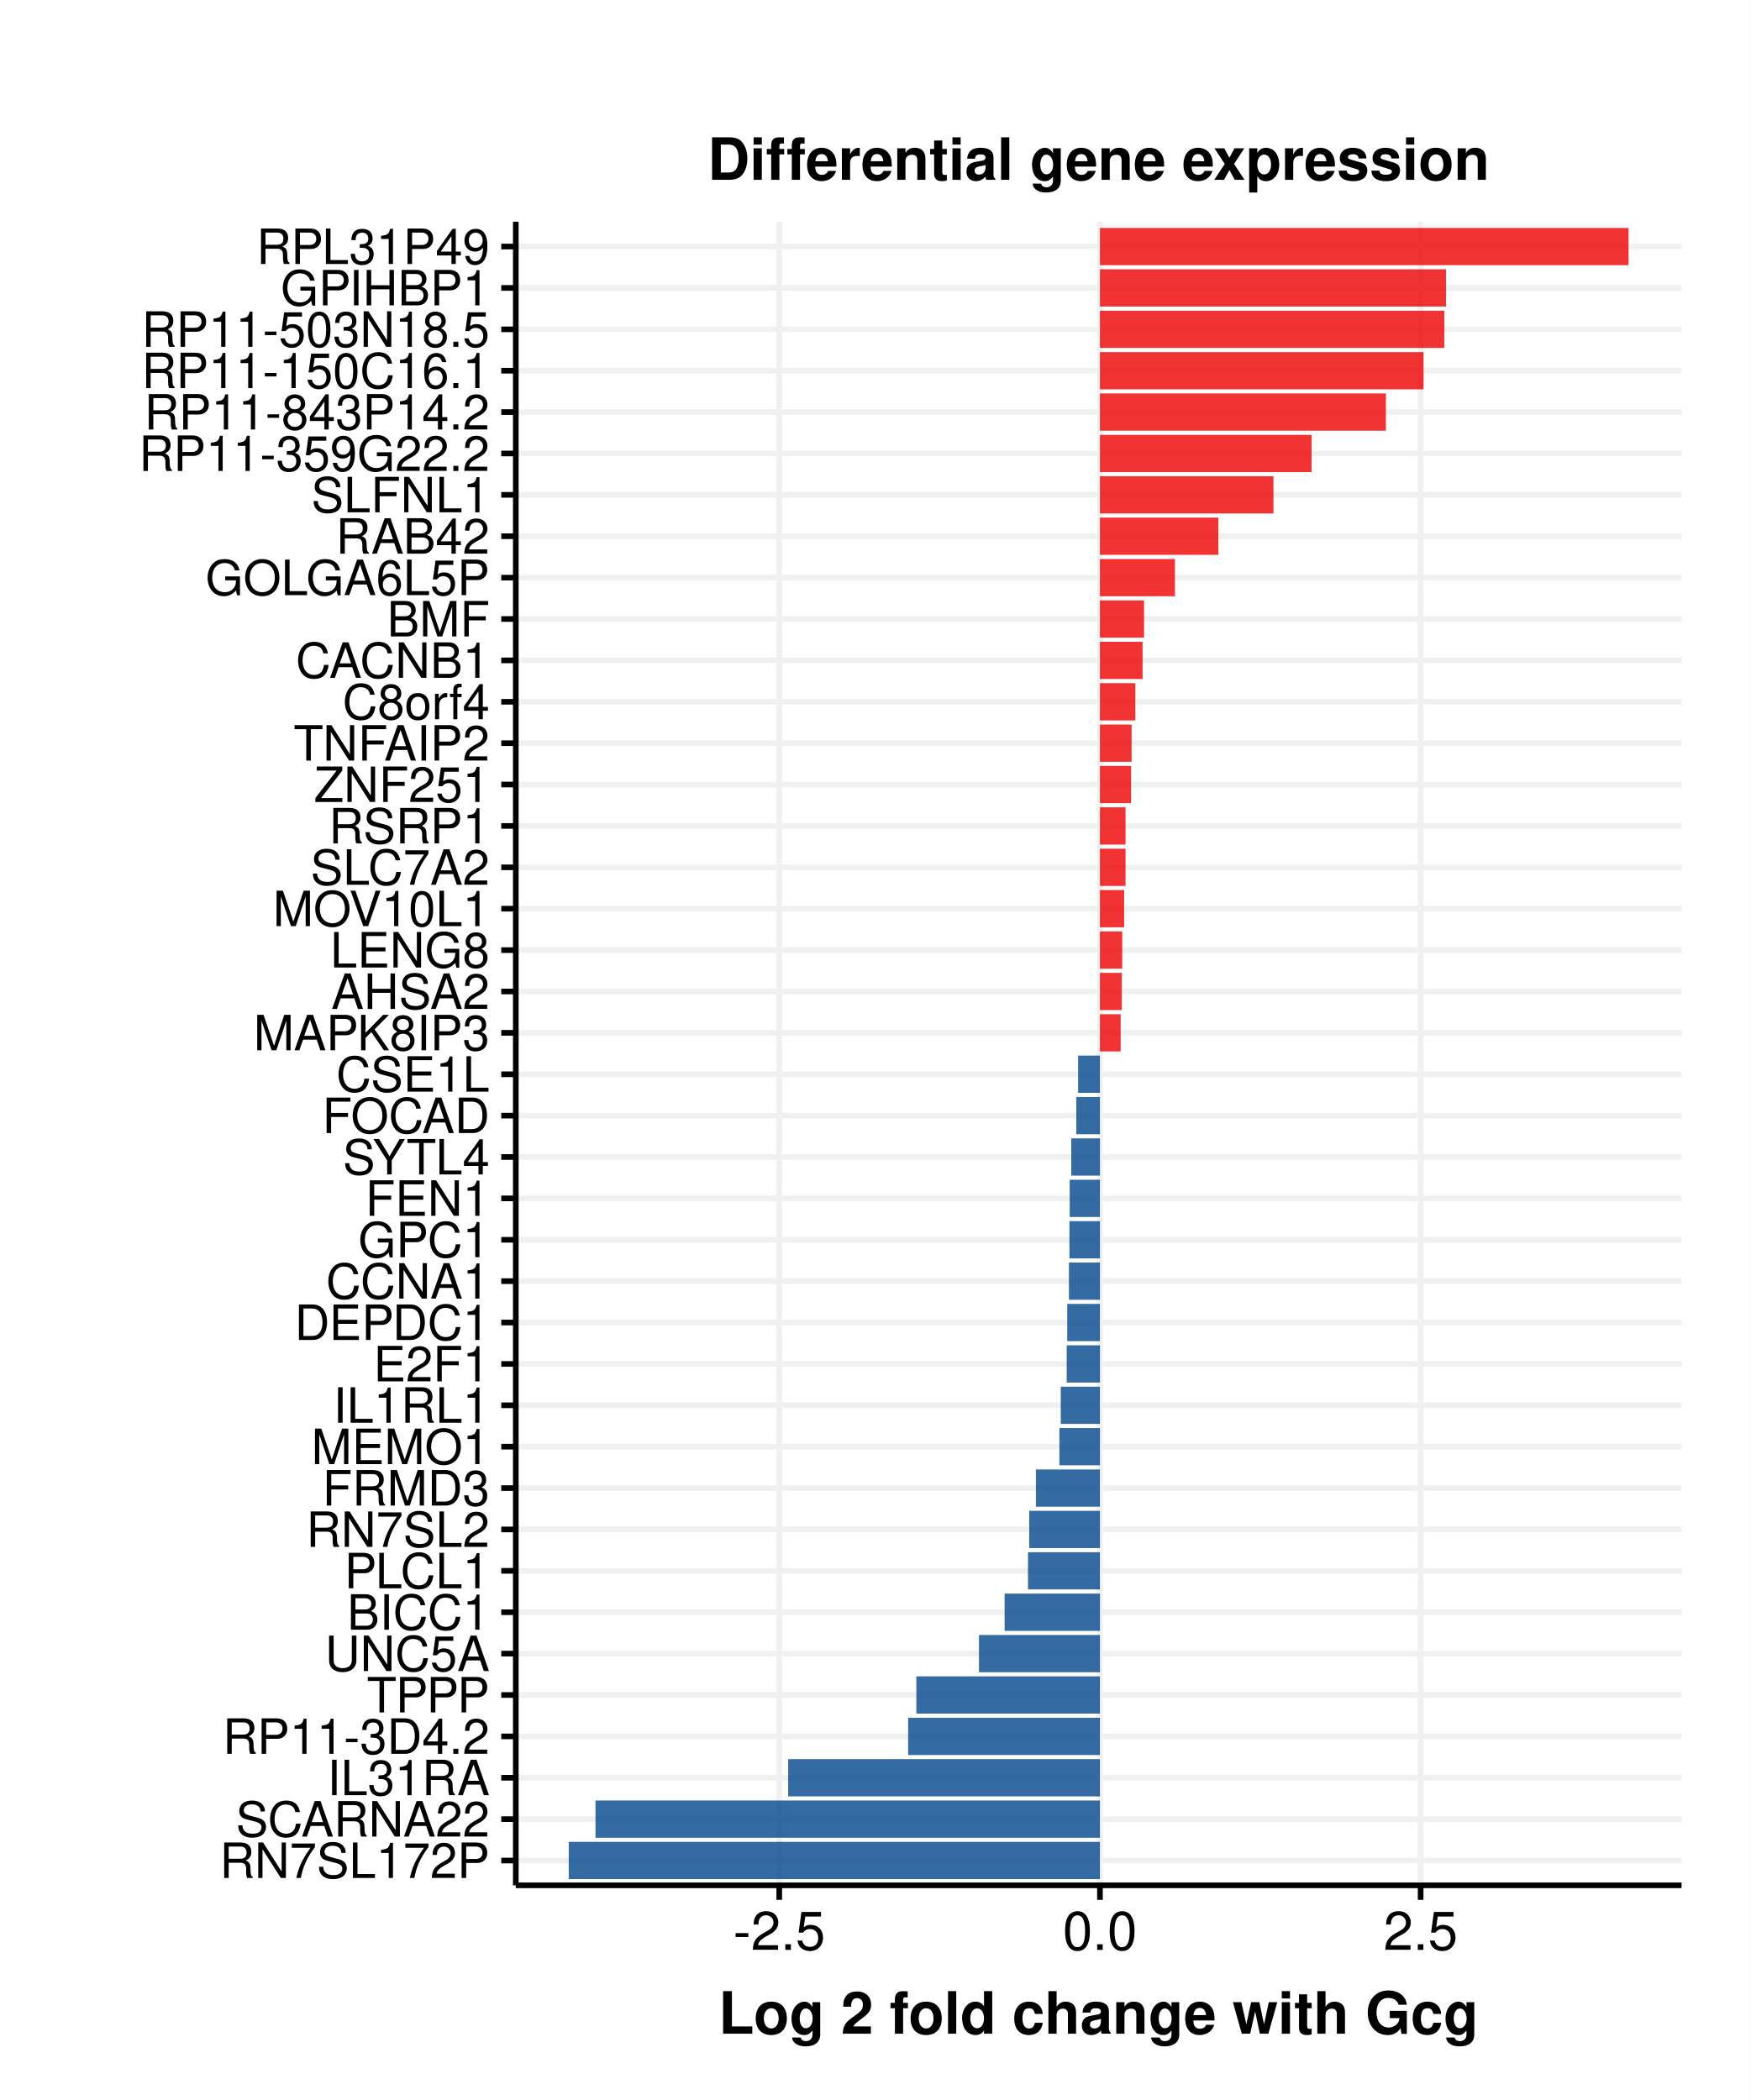
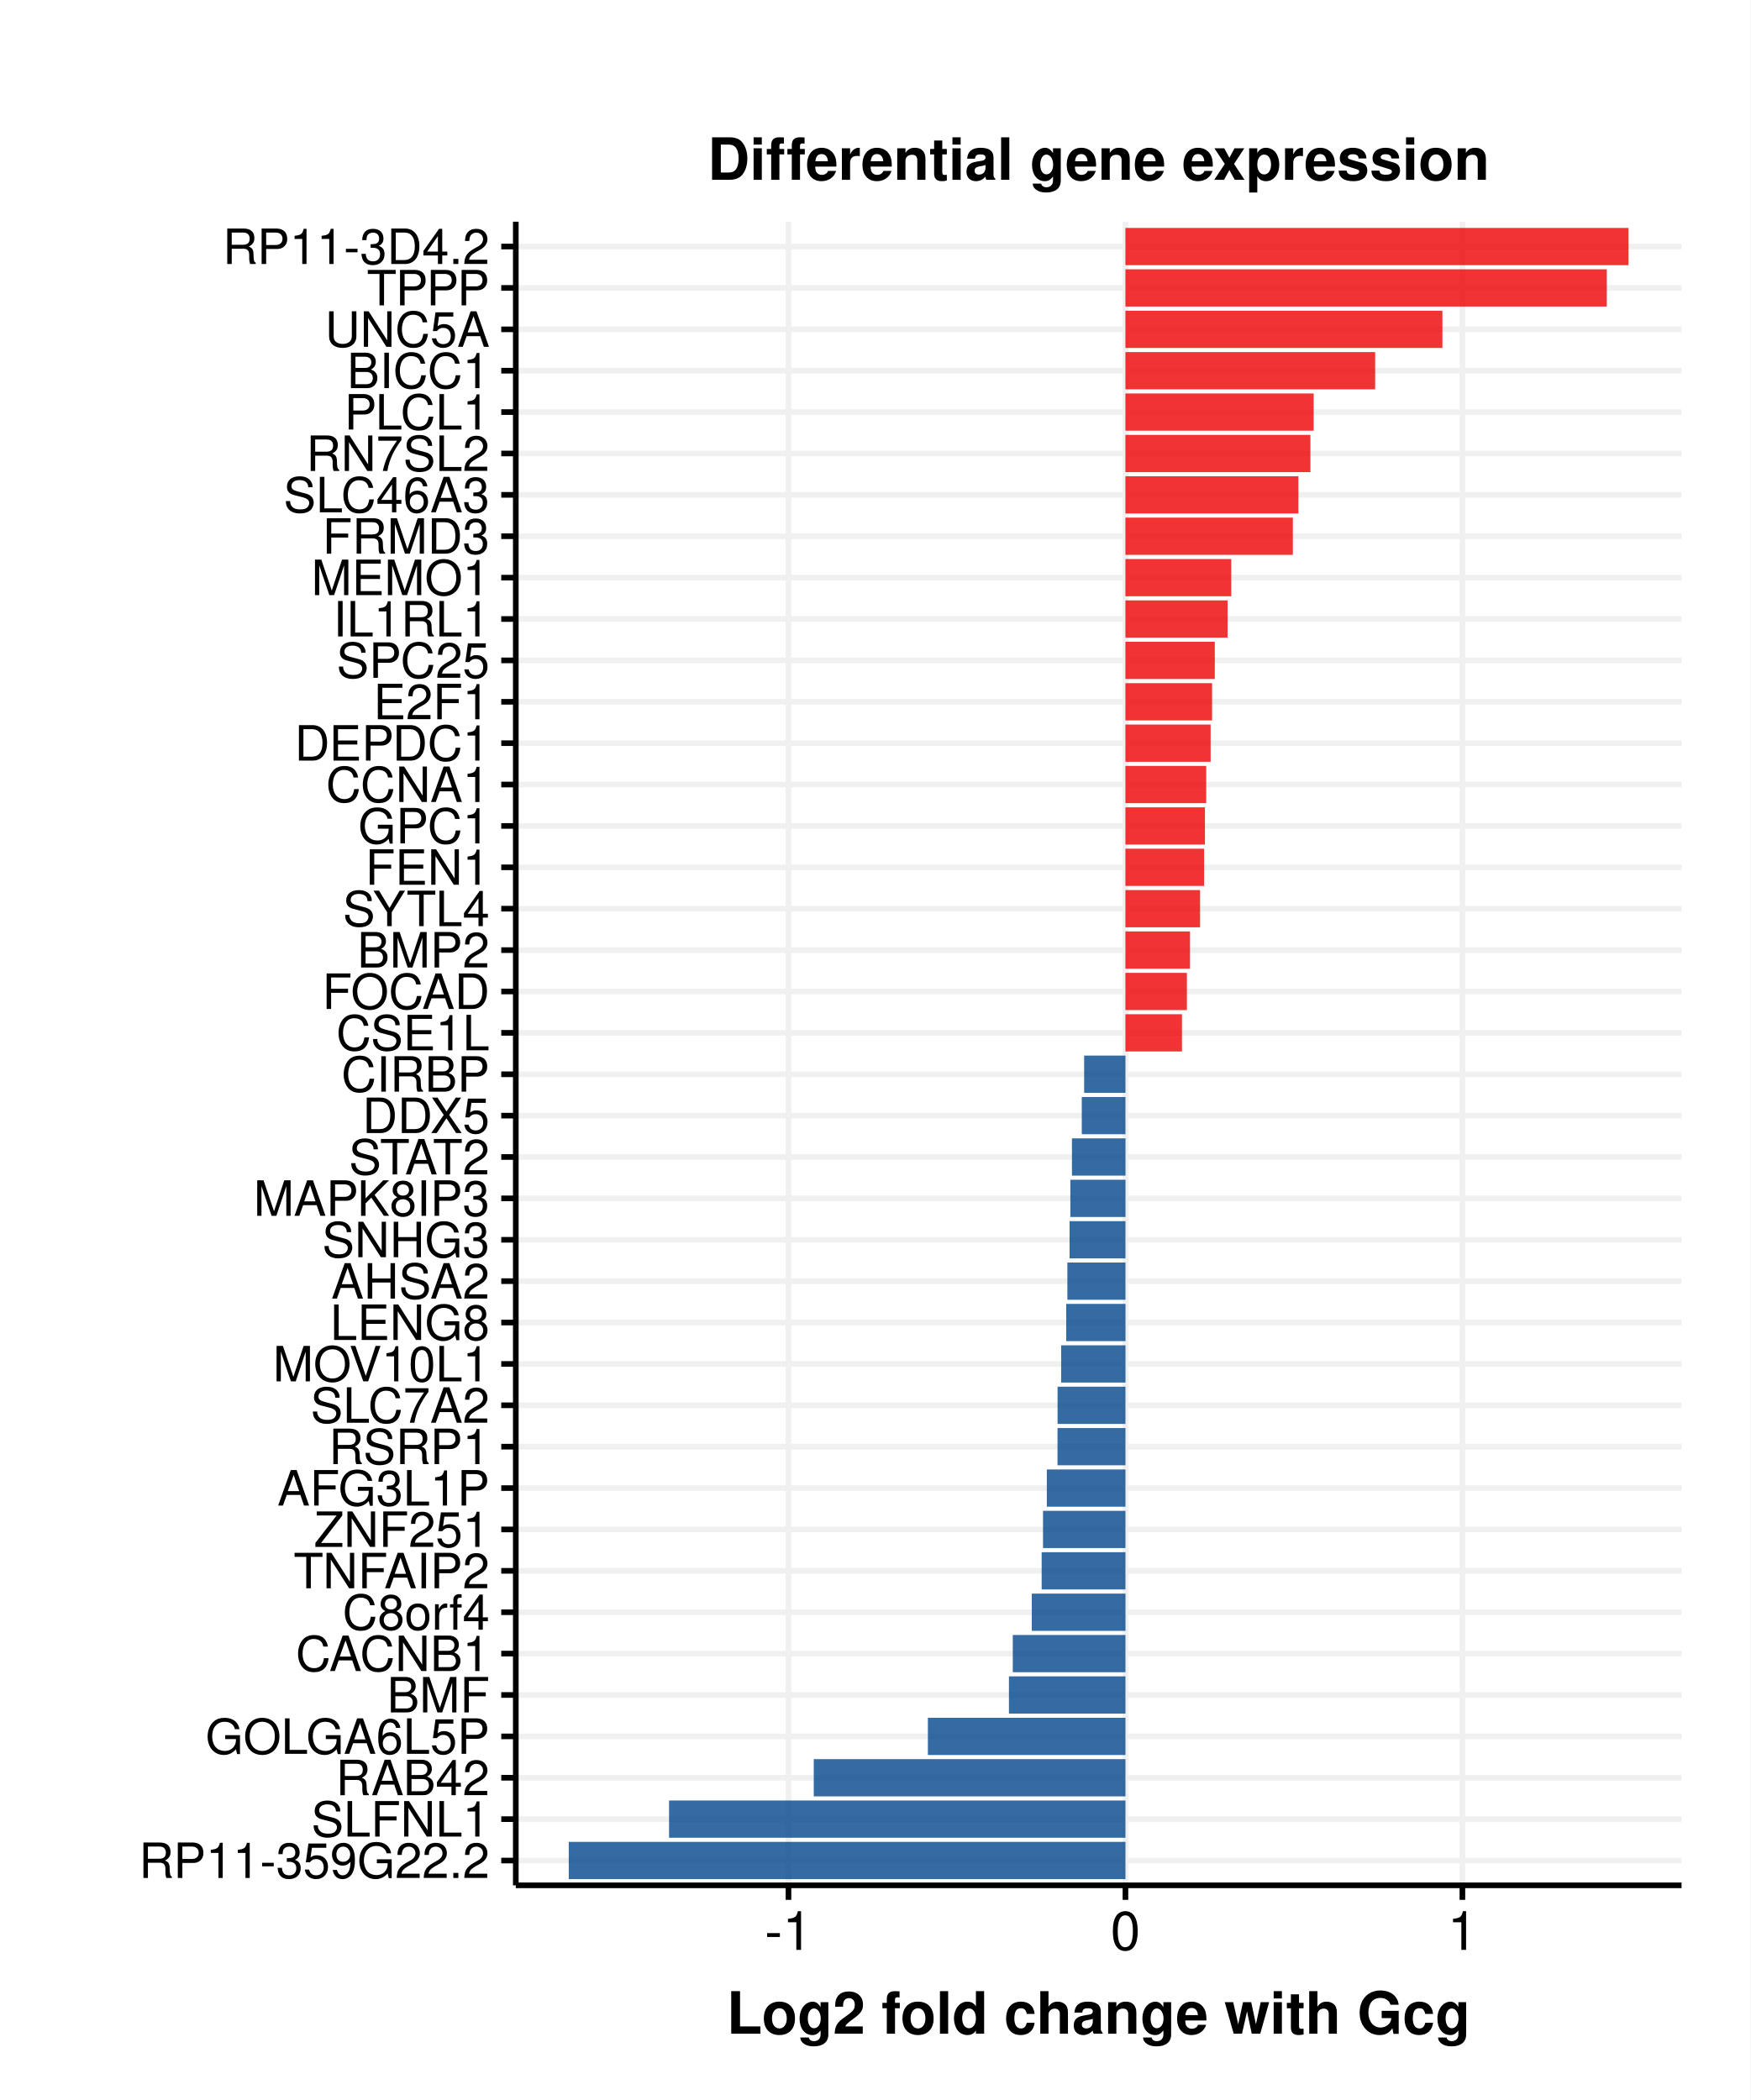
<svg xmlns="http://www.w3.org/2000/svg" class="svglite" width="360.00pt" height="432.00pt" viewBox="0 0 360.00 432.00">
  <defs>
    <style type="text/css">
    .svglite line, .svglite polyline, .svglite polygon, .svglite path, .svglite rect, .svglite circle {
      fill: none;
      stroke: #000000;
      stroke-linecap: round;
      stroke-linejoin: round;
      stroke-miterlimit: 10.00;
    }
    .svglite text {
      white-space: pre;
    }
  </style>
  </defs>
  <rect width="100%" height="100%" style="stroke: none; fill: #FFFFFF;" />
  <defs>
    <clipPath id="cpMC4wMHwzNjAuMDB8MC4wMHw0MzIuMDA=">
      <rect x="0.00" y="0.00" width="360.00" height="432.00" />
    </clipPath>
  </defs>
  <g clip-path="url(#cpMC4wMHwzNjAuMDB8MC4wMHw0MzIuMDA=)">
    <rect x="0.00" y="0.00" width="360.00" height="432.00" style="stroke-width: 1.16; stroke: none; fill: #FFFFFF;" />
  </g>
  <defs>
    <clipPath id="cpMTA2LjA4fDM0NS44M3w0NS42MXwzODcuODQ=">
      <rect x="106.08" y="45.61" width="239.75" height="342.23" />
    </clipPath>
  </defs>
  <g clip-path="url(#cpMTA2LjA4fDM0NS44M3w0NS42MXwzODcuODQ=)">
    <rect x="106.08" y="45.61" width="239.75" height="342.23" style="stroke-width: 1.16; stroke: none; fill: #FFFFFF;" />
    <polyline points="106.08,382.74 345.83,382.74 " style="stroke-width: 1.16; stroke: #F0F0F0; stroke-linecap: butt;" />
    <polyline points="106.08,374.22 345.83,374.22 " style="stroke-width: 1.16; stroke: #F0F0F0; stroke-linecap: butt;" />
    <polyline points="106.08,365.71 345.83,365.71 " style="stroke-width: 1.16; stroke: #F0F0F0; stroke-linecap: butt;" />
    <polyline points="106.08,357.20 345.83,357.20 " style="stroke-width: 1.16; stroke: #F0F0F0; stroke-linecap: butt;" />
    <polyline points="106.08,348.68 345.83,348.68 " style="stroke-width: 1.16; stroke: #F0F0F0; stroke-linecap: butt;" />
    <polyline points="106.08,340.17 345.83,340.17 " style="stroke-width: 1.16; stroke: #F0F0F0; stroke-linecap: butt;" />
    <polyline points="106.08,331.66 345.83,331.66 " style="stroke-width: 1.16; stroke: #F0F0F0; stroke-linecap: butt;" />
    <polyline points="106.08,323.14 345.83,323.14 " style="stroke-width: 1.16; stroke: #F0F0F0; stroke-linecap: butt;" />
    <polyline points="106.08,314.63 345.83,314.63 " style="stroke-width: 1.16; stroke: #F0F0F0; stroke-linecap: butt;" />
    <polyline points="106.08,306.12 345.83,306.12 " style="stroke-width: 1.16; stroke: #F0F0F0; stroke-linecap: butt;" />
    <polyline points="106.08,297.60 345.83,297.60 " style="stroke-width: 1.16; stroke: #F0F0F0; stroke-linecap: butt;" />
    <polyline points="106.08,289.09 345.83,289.09 " style="stroke-width: 1.16; stroke: #F0F0F0; stroke-linecap: butt;" />
    <polyline points="106.08,280.58 345.83,280.58 " style="stroke-width: 1.16; stroke: #F0F0F0; stroke-linecap: butt;" />
    <polyline points="106.08,272.06 345.83,272.06 " style="stroke-width: 1.16; stroke: #F0F0F0; stroke-linecap: butt;" />
    <polyline points="106.08,263.55 345.83,263.55 " style="stroke-width: 1.16; stroke: #F0F0F0; stroke-linecap: butt;" />
    <polyline points="106.08,255.04 345.83,255.04 " style="stroke-width: 1.16; stroke: #F0F0F0; stroke-linecap: butt;" />
    <polyline points="106.08,246.52 345.83,246.52 " style="stroke-width: 1.16; stroke: #F0F0F0; stroke-linecap: butt;" />
    <polyline points="106.08,238.01 345.83,238.01 " style="stroke-width: 1.16; stroke: #F0F0F0; stroke-linecap: butt;" />
    <polyline points="106.08,229.50 345.83,229.50 " style="stroke-width: 1.16; stroke: #F0F0F0; stroke-linecap: butt;" />
    <polyline points="106.08,220.99 345.83,220.99 " style="stroke-width: 1.16; stroke: #F0F0F0; stroke-linecap: butt;" />
    <polyline points="106.08,212.47 345.83,212.47 " style="stroke-width: 1.16; stroke: #F0F0F0; stroke-linecap: butt;" />
    <polyline points="106.08,203.96 345.83,203.96 " style="stroke-width: 1.16; stroke: #F0F0F0; stroke-linecap: butt;" />
    <polyline points="106.08,195.45 345.83,195.45 " style="stroke-width: 1.16; stroke: #F0F0F0; stroke-linecap: butt;" />
    <polyline points="106.08,186.93 345.83,186.93 " style="stroke-width: 1.16; stroke: #F0F0F0; stroke-linecap: butt;" />
    <polyline points="106.08,178.42 345.83,178.42 " style="stroke-width: 1.16; stroke: #F0F0F0; stroke-linecap: butt;" />
    <polyline points="106.08,169.91 345.83,169.91 " style="stroke-width: 1.16; stroke: #F0F0F0; stroke-linecap: butt;" />
    <polyline points="106.08,161.39 345.83,161.39 " style="stroke-width: 1.16; stroke: #F0F0F0; stroke-linecap: butt;" />
    <polyline points="106.08,152.88 345.83,152.88 " style="stroke-width: 1.16; stroke: #F0F0F0; stroke-linecap: butt;" />
    <polyline points="106.08,144.37 345.83,144.37 " style="stroke-width: 1.16; stroke: #F0F0F0; stroke-linecap: butt;" />
    <polyline points="106.08,135.85 345.83,135.85 " style="stroke-width: 1.16; stroke: #F0F0F0; stroke-linecap: butt;" />
    <polyline points="106.08,127.34 345.83,127.34 " style="stroke-width: 1.16; stroke: #F0F0F0; stroke-linecap: butt;" />
    <polyline points="106.08,118.83 345.83,118.83 " style="stroke-width: 1.16; stroke: #F0F0F0; stroke-linecap: butt;" />
    <polyline points="106.08,110.31 345.83,110.31 " style="stroke-width: 1.16; stroke: #F0F0F0; stroke-linecap: butt;" />
    <polyline points="106.08,101.80 345.83,101.80 " style="stroke-width: 1.16; stroke: #F0F0F0; stroke-linecap: butt;" />
    <polyline points="106.08,93.29 345.83,93.29 " style="stroke-width: 1.16; stroke: #F0F0F0; stroke-linecap: butt;" />
    <polyline points="106.08,84.77 345.83,84.77 " style="stroke-width: 1.16; stroke: #F0F0F0; stroke-linecap: butt;" />
    <polyline points="106.08,76.26 345.83,76.26 " style="stroke-width: 1.16; stroke: #F0F0F0; stroke-linecap: butt;" />
    <polyline points="106.08,67.75 345.83,67.75 " style="stroke-width: 1.16; stroke: #F0F0F0; stroke-linecap: butt;" />
    <polyline points="106.08,59.23 345.83,59.23 " style="stroke-width: 1.16; stroke: #F0F0F0; stroke-linecap: butt;" />
    <polyline points="106.08,50.72 345.83,50.72 " style="stroke-width: 1.16; stroke: #F0F0F0; stroke-linecap: butt;" />
-     <polyline points="160.26,387.84 160.26,45.61 " style="stroke-width: 1.16; stroke: #F0F0F0; stroke-linecap: butt;" />
-     <polyline points="226.22,387.84 226.22,45.61 " style="stroke-width: 1.16; stroke: #F0F0F0; stroke-linecap: butt;" />
-     <polyline points="292.17,387.84 292.17,45.61 " style="stroke-width: 1.16; stroke: #F0F0F0; stroke-linecap: butt;" />
-     <rect x="116.97" y="378.90" width="109.24" height="7.66" style="stroke-width: 1.07; stroke: none; stroke-linecap: butt; stroke-linejoin: miter; fill: #00468B; fill-opacity: 0.80;" />
-     <rect x="122.47" y="370.39" width="103.74" height="7.66" style="stroke-width: 1.07; stroke: none; stroke-linecap: butt; stroke-linejoin: miter; fill: #00468B; fill-opacity: 0.80;" />
-     <rect x="162.10" y="361.88" width="64.11" height="7.66" style="stroke-width: 1.07; stroke: none; stroke-linecap: butt; stroke-linejoin: miter; fill: #00468B; fill-opacity: 0.80;" />
-     <rect x="186.77" y="353.37" width="39.44" height="7.66" style="stroke-width: 1.07; stroke: none; stroke-linecap: butt; stroke-linejoin: miter; fill: #00468B; fill-opacity: 0.80;" />
-     <rect x="188.46" y="344.85" width="37.75" height="7.66" style="stroke-width: 1.07; stroke: none; stroke-linecap: butt; stroke-linejoin: miter; fill: #00468B; fill-opacity: 0.80;" />
-     <rect x="201.34" y="336.34" width="24.88" height="7.66" style="stroke-width: 1.07; stroke: none; stroke-linecap: butt; stroke-linejoin: miter; fill: #00468B; fill-opacity: 0.80;" />
-     <rect x="206.61" y="327.83" width="19.61" height="7.66" style="stroke-width: 1.07; stroke: none; stroke-linecap: butt; stroke-linejoin: miter; fill: #00468B; fill-opacity: 0.80;" />
-     <rect x="211.42" y="319.31" width="14.79" height="7.66" style="stroke-width: 1.07; stroke: none; stroke-linecap: butt; stroke-linejoin: miter; fill: #00468B; fill-opacity: 0.80;" />
-     <rect x="211.68" y="310.80" width="14.54" height="7.66" style="stroke-width: 1.07; stroke: none; stroke-linecap: butt; stroke-linejoin: miter; fill: #00468B; fill-opacity: 0.80;" />
-     <rect x="213.05" y="302.29" width="13.16" height="7.66" style="stroke-width: 1.07; stroke: none; stroke-linecap: butt; stroke-linejoin: miter; fill: #00468B; fill-opacity: 0.80;" />
-     <rect x="217.88" y="293.77" width="8.34" height="7.66" style="stroke-width: 1.07; stroke: none; stroke-linecap: butt; stroke-linejoin: miter; fill: #00468B; fill-opacity: 0.80;" />
-     <rect x="218.16" y="285.26" width="8.05" height="7.66" style="stroke-width: 1.07; stroke: none; stroke-linecap: butt; stroke-linejoin: miter; fill: #00468B; fill-opacity: 0.80;" />
-     <rect x="219.38" y="276.75" width="6.84" height="7.66" style="stroke-width: 1.07; stroke: none; stroke-linecap: butt; stroke-linejoin: miter; fill: #00468B; fill-opacity: 0.80;" />
-     <rect x="219.49" y="268.23" width="6.72" height="7.66" style="stroke-width: 1.07; stroke: none; stroke-linecap: butt; stroke-linejoin: miter; fill: #00468B; fill-opacity: 0.80;" />
-     <rect x="219.84" y="259.72" width="6.38" height="7.66" style="stroke-width: 1.07; stroke: none; stroke-linecap: butt; stroke-linejoin: miter; fill: #00468B; fill-opacity: 0.80;" />
-     <rect x="219.94" y="251.21" width="6.28" height="7.66" style="stroke-width: 1.07; stroke: none; stroke-linecap: butt; stroke-linejoin: miter; fill: #00468B; fill-opacity: 0.80;" />
-     <rect x="220.00" y="242.69" width="6.21" height="7.66" style="stroke-width: 1.07; stroke: none; stroke-linecap: butt; stroke-linejoin: miter; fill: #00468B; fill-opacity: 0.80;" />
-     <rect x="220.32" y="234.18" width="5.90" height="7.66" style="stroke-width: 1.07; stroke: none; stroke-linecap: butt; stroke-linejoin: miter; fill: #00468B; fill-opacity: 0.80;" />
-     <rect x="221.35" y="225.67" width="4.86" height="7.66" style="stroke-width: 1.07; stroke: none; stroke-linecap: butt; stroke-linejoin: miter; fill: #00468B; fill-opacity: 0.80;" />
-     <rect x="221.73" y="217.15" width="4.48" height="7.66" style="stroke-width: 1.07; stroke: none; stroke-linecap: butt; stroke-linejoin: miter; fill: #00468B; fill-opacity: 0.80;" />
-     <rect x="226.22" y="208.64" width="4.26" height="7.66" style="stroke-width: 1.07; stroke: none; stroke-linecap: butt; stroke-linejoin: miter; fill: #ED0000; fill-opacity: 0.80;" />
-     <rect x="226.22" y="200.13" width="4.49" height="7.66" style="stroke-width: 1.07; stroke: none; stroke-linecap: butt; stroke-linejoin: miter; fill: #ED0000; fill-opacity: 0.80;" />
-     <rect x="226.22" y="191.61" width="4.58" height="7.66" style="stroke-width: 1.07; stroke: none; stroke-linecap: butt; stroke-linejoin: miter; fill: #ED0000; fill-opacity: 0.80;" />
-     <rect x="226.22" y="183.10" width="4.98" height="7.66" style="stroke-width: 1.07; stroke: none; stroke-linecap: butt; stroke-linejoin: miter; fill: #ED0000; fill-opacity: 0.80;" />
-     <rect x="226.22" y="174.59" width="5.26" height="7.66" style="stroke-width: 1.07; stroke: none; stroke-linecap: butt; stroke-linejoin: miter; fill: #ED0000; fill-opacity: 0.80;" />
-     <rect x="226.22" y="166.08" width="5.26" height="7.66" style="stroke-width: 1.07; stroke: none; stroke-linecap: butt; stroke-linejoin: miter; fill: #ED0000; fill-opacity: 0.80;" />
-     <rect x="226.22" y="157.56" width="6.40" height="7.66" style="stroke-width: 1.07; stroke: none; stroke-linecap: butt; stroke-linejoin: miter; fill: #ED0000; fill-opacity: 0.80;" />
-     <rect x="226.22" y="149.05" width="6.51" height="7.66" style="stroke-width: 1.07; stroke: none; stroke-linecap: butt; stroke-linejoin: miter; fill: #ED0000; fill-opacity: 0.80;" />
-     <rect x="226.22" y="140.54" width="7.28" height="7.66" style="stroke-width: 1.07; stroke: none; stroke-linecap: butt; stroke-linejoin: miter; fill: #ED0000; fill-opacity: 0.80;" />
-     <rect x="226.22" y="132.02" width="8.77" height="7.66" style="stroke-width: 1.07; stroke: none; stroke-linecap: butt; stroke-linejoin: miter; fill: #ED0000; fill-opacity: 0.80;" />
-     <rect x="226.22" y="123.51" width="9.07" height="7.66" style="stroke-width: 1.07; stroke: none; stroke-linecap: butt; stroke-linejoin: miter; fill: #ED0000; fill-opacity: 0.80;" />
-     <rect x="226.22" y="115.00" width="15.42" height="7.66" style="stroke-width: 1.07; stroke: none; stroke-linecap: butt; stroke-linejoin: miter; fill: #ED0000; fill-opacity: 0.80;" />
-     <rect x="226.22" y="106.48" width="24.35" height="7.66" style="stroke-width: 1.07; stroke: none; stroke-linecap: butt; stroke-linejoin: miter; fill: #ED0000; fill-opacity: 0.80;" />
-     <rect x="226.22" y="97.97" width="35.68" height="7.66" style="stroke-width: 1.07; stroke: none; stroke-linecap: butt; stroke-linejoin: miter; fill: #ED0000; fill-opacity: 0.80;" />
-     <rect x="226.22" y="89.46" width="43.53" height="7.66" style="stroke-width: 1.07; stroke: none; stroke-linecap: butt; stroke-linejoin: miter; fill: #ED0000; fill-opacity: 0.80;" />
-     <rect x="226.22" y="80.94" width="58.81" height="7.66" style="stroke-width: 1.07; stroke: none; stroke-linecap: butt; stroke-linejoin: miter; fill: #ED0000; fill-opacity: 0.80;" />
-     <rect x="226.22" y="72.43" width="66.55" height="7.66" style="stroke-width: 1.07; stroke: none; stroke-linecap: butt; stroke-linejoin: miter; fill: #ED0000; fill-opacity: 0.80;" />
-     <rect x="226.22" y="63.92" width="70.82" height="7.66" style="stroke-width: 1.07; stroke: none; stroke-linecap: butt; stroke-linejoin: miter; fill: #ED0000; fill-opacity: 0.80;" />
-     <rect x="226.22" y="55.40" width="71.17" height="7.66" style="stroke-width: 1.07; stroke: none; stroke-linecap: butt; stroke-linejoin: miter; fill: #ED0000; fill-opacity: 0.80;" />
-     <rect x="226.22" y="46.89" width="108.71" height="7.66" style="stroke-width: 1.07; stroke: none; stroke-linecap: butt; stroke-linejoin: miter; fill: #ED0000; fill-opacity: 0.80;" />
+     <polyline points="162.16,387.84 162.16,45.61 " style="stroke-width: 1.16; stroke: #F0F0F0; stroke-linecap: butt;" />
+     <polyline points="231.46,387.84 231.46,45.61 " style="stroke-width: 1.16; stroke: #F0F0F0; stroke-linecap: butt;" />
+     <polyline points="300.76,387.84 300.76,45.61 " style="stroke-width: 1.16; stroke: #F0F0F0; stroke-linecap: butt;" />
+     <rect x="116.97" y="378.90" width="114.49" height="7.66" style="stroke-width: 1.07; stroke: none; stroke-linecap: butt; stroke-linejoin: miter; fill: #00468B; fill-opacity: 0.80;" />
+     <rect x="137.60" y="370.39" width="93.86" height="7.66" style="stroke-width: 1.07; stroke: none; stroke-linecap: butt; stroke-linejoin: miter; fill: #00468B; fill-opacity: 0.80;" />
+     <rect x="167.36" y="361.88" width="64.10" height="7.66" style="stroke-width: 1.07; stroke: none; stroke-linecap: butt; stroke-linejoin: miter; fill: #00468B; fill-opacity: 0.80;" />
+     <rect x="190.83" y="353.37" width="40.63" height="7.66" style="stroke-width: 1.07; stroke: none; stroke-linecap: butt; stroke-linejoin: miter; fill: #00468B; fill-opacity: 0.80;" />
+     <rect x="207.50" y="344.85" width="23.96" height="7.66" style="stroke-width: 1.07; stroke: none; stroke-linecap: butt; stroke-linejoin: miter; fill: #00468B; fill-opacity: 0.80;" />
+     <rect x="208.29" y="336.34" width="23.17" height="7.66" style="stroke-width: 1.07; stroke: none; stroke-linecap: butt; stroke-linejoin: miter; fill: #00468B; fill-opacity: 0.80;" />
+     <rect x="212.20" y="327.83" width="19.27" height="7.66" style="stroke-width: 1.07; stroke: none; stroke-linecap: butt; stroke-linejoin: miter; fill: #00468B; fill-opacity: 0.80;" />
+     <rect x="214.23" y="319.31" width="17.23" height="7.66" style="stroke-width: 1.07; stroke: none; stroke-linecap: butt; stroke-linejoin: miter; fill: #00468B; fill-opacity: 0.80;" />
+     <rect x="214.51" y="310.80" width="16.95" height="7.66" style="stroke-width: 1.07; stroke: none; stroke-linecap: butt; stroke-linejoin: miter; fill: #00468B; fill-opacity: 0.80;" />
+     <rect x="215.29" y="302.29" width="16.17" height="7.66" style="stroke-width: 1.07; stroke: none; stroke-linecap: butt; stroke-linejoin: miter; fill: #00468B; fill-opacity: 0.80;" />
+     <rect x="217.49" y="293.77" width="13.97" height="7.66" style="stroke-width: 1.07; stroke: none; stroke-linecap: butt; stroke-linejoin: miter; fill: #00468B; fill-opacity: 0.80;" />
+     <rect x="217.50" y="285.26" width="13.96" height="7.66" style="stroke-width: 1.07; stroke: none; stroke-linecap: butt; stroke-linejoin: miter; fill: #00468B; fill-opacity: 0.80;" />
+     <rect x="218.24" y="276.75" width="13.23" height="7.66" style="stroke-width: 1.07; stroke: none; stroke-linecap: butt; stroke-linejoin: miter; fill: #00468B; fill-opacity: 0.80;" />
+     <rect x="219.28" y="268.23" width="12.19" height="7.66" style="stroke-width: 1.07; stroke: none; stroke-linecap: butt; stroke-linejoin: miter; fill: #00468B; fill-opacity: 0.80;" />
+     <rect x="219.52" y="259.72" width="11.94" height="7.66" style="stroke-width: 1.07; stroke: none; stroke-linecap: butt; stroke-linejoin: miter; fill: #00468B; fill-opacity: 0.80;" />
+     <rect x="219.97" y="251.21" width="11.49" height="7.66" style="stroke-width: 1.07; stroke: none; stroke-linecap: butt; stroke-linejoin: miter; fill: #00468B; fill-opacity: 0.80;" />
+     <rect x="220.13" y="242.69" width="11.34" height="7.66" style="stroke-width: 1.07; stroke: none; stroke-linecap: butt; stroke-linejoin: miter; fill: #00468B; fill-opacity: 0.80;" />
+     <rect x="220.46" y="234.18" width="11.01" height="7.66" style="stroke-width: 1.07; stroke: none; stroke-linecap: butt; stroke-linejoin: miter; fill: #00468B; fill-opacity: 0.80;" />
+     <rect x="222.48" y="225.67" width="8.98" height="7.66" style="stroke-width: 1.07; stroke: none; stroke-linecap: butt; stroke-linejoin: miter; fill: #00468B; fill-opacity: 0.80;" />
+     <rect x="222.97" y="217.15" width="8.49" height="7.66" style="stroke-width: 1.07; stroke: none; stroke-linecap: butt; stroke-linejoin: miter; fill: #00468B; fill-opacity: 0.80;" />
+     <rect x="231.46" y="208.64" width="11.63" height="7.66" style="stroke-width: 1.07; stroke: none; stroke-linecap: butt; stroke-linejoin: miter; fill: #ED0000; fill-opacity: 0.80;" />
+     <rect x="231.46" y="200.13" width="12.64" height="7.66" style="stroke-width: 1.07; stroke: none; stroke-linecap: butt; stroke-linejoin: miter; fill: #ED0000; fill-opacity: 0.80;" />
+     <rect x="231.46" y="191.61" width="13.28" height="7.66" style="stroke-width: 1.07; stroke: none; stroke-linecap: butt; stroke-linejoin: miter; fill: #ED0000; fill-opacity: 0.80;" />
+     <rect x="231.46" y="183.10" width="15.35" height="7.66" style="stroke-width: 1.07; stroke: none; stroke-linecap: butt; stroke-linejoin: miter; fill: #ED0000; fill-opacity: 0.80;" />
+     <rect x="231.46" y="174.59" width="16.18" height="7.66" style="stroke-width: 1.07; stroke: none; stroke-linecap: butt; stroke-linejoin: miter; fill: #ED0000; fill-opacity: 0.80;" />
+     <rect x="231.46" y="166.08" width="16.35" height="7.66" style="stroke-width: 1.07; stroke: none; stroke-linecap: butt; stroke-linejoin: miter; fill: #ED0000; fill-opacity: 0.80;" />
+     <rect x="231.46" y="157.56" width="16.61" height="7.66" style="stroke-width: 1.07; stroke: none; stroke-linecap: butt; stroke-linejoin: miter; fill: #ED0000; fill-opacity: 0.80;" />
+     <rect x="231.46" y="149.05" width="17.52" height="7.66" style="stroke-width: 1.07; stroke: none; stroke-linecap: butt; stroke-linejoin: miter; fill: #ED0000; fill-opacity: 0.80;" />
+     <rect x="231.46" y="140.54" width="17.82" height="7.66" style="stroke-width: 1.07; stroke: none; stroke-linecap: butt; stroke-linejoin: miter; fill: #ED0000; fill-opacity: 0.80;" />
+     <rect x="231.46" y="132.02" width="18.38" height="7.66" style="stroke-width: 1.07; stroke: none; stroke-linecap: butt; stroke-linejoin: miter; fill: #ED0000; fill-opacity: 0.80;" />
+     <rect x="231.46" y="123.51" width="21.01" height="7.66" style="stroke-width: 1.07; stroke: none; stroke-linecap: butt; stroke-linejoin: miter; fill: #ED0000; fill-opacity: 0.80;" />
+     <rect x="231.46" y="115.00" width="21.76" height="7.66" style="stroke-width: 1.07; stroke: none; stroke-linecap: butt; stroke-linejoin: miter; fill: #ED0000; fill-opacity: 0.80;" />
+     <rect x="231.46" y="106.48" width="34.43" height="7.66" style="stroke-width: 1.07; stroke: none; stroke-linecap: butt; stroke-linejoin: miter; fill: #ED0000; fill-opacity: 0.80;" />
+     <rect x="231.46" y="97.97" width="35.57" height="7.66" style="stroke-width: 1.07; stroke: none; stroke-linecap: butt; stroke-linejoin: miter; fill: #ED0000; fill-opacity: 0.80;" />
+     <rect x="231.46" y="89.46" width="38.04" height="7.66" style="stroke-width: 1.07; stroke: none; stroke-linecap: butt; stroke-linejoin: miter; fill: #ED0000; fill-opacity: 0.80;" />
+     <rect x="231.46" y="80.94" width="38.71" height="7.66" style="stroke-width: 1.07; stroke: none; stroke-linecap: butt; stroke-linejoin: miter; fill: #ED0000; fill-opacity: 0.80;" />
+     <rect x="231.46" y="72.43" width="51.36" height="7.66" style="stroke-width: 1.07; stroke: none; stroke-linecap: butt; stroke-linejoin: miter; fill: #ED0000; fill-opacity: 0.80;" />
+     <rect x="231.46" y="63.92" width="65.19" height="7.66" style="stroke-width: 1.07; stroke: none; stroke-linecap: butt; stroke-linejoin: miter; fill: #ED0000; fill-opacity: 0.80;" />
+     <rect x="231.46" y="55.40" width="99.00" height="7.66" style="stroke-width: 1.07; stroke: none; stroke-linecap: butt; stroke-linejoin: miter; fill: #ED0000; fill-opacity: 0.80;" />
+     <rect x="231.46" y="46.89" width="103.47" height="7.66" style="stroke-width: 1.07; stroke: none; stroke-linecap: butt; stroke-linejoin: miter; fill: #ED0000; fill-opacity: 0.80;" />
    <rect x="106.08" y="45.61" width="239.75" height="342.23" style="stroke-width: 1.16; stroke: none;" />
  </g>
  <g clip-path="url(#cpMC4wMHwzNjAuMDB8MC4wMHw0MzIuMDA=)">
    <polyline points="106.08,387.84 106.08,45.61 " style="stroke-width: 1.16; stroke-linecap: butt;" />
-     <text x="100.70" y="386.33" text-anchor="end" style="font-size: 10.00px; font-family: &quot;Helvetica&quot;;" textLength="55.57px" lengthAdjust="spacingAndGlyphs">RN7SL172P</text>
-     <text x="100.70" y="377.81" text-anchor="end" style="font-size: 10.00px; font-family: &quot;Helvetica&quot;;" textLength="52.78px" lengthAdjust="spacingAndGlyphs">SCARNA22</text>
-     <text x="100.70" y="369.30" text-anchor="end" style="font-size: 10.00px; font-family: &quot;Helvetica&quot;;" textLength="33.34px" lengthAdjust="spacingAndGlyphs">IL31RA</text>
-     <text x="100.70" y="360.79" text-anchor="end" style="font-size: 10.00px; font-family: &quot;Helvetica&quot;;" textLength="55.02px" lengthAdjust="spacingAndGlyphs">RP11-3D4.2</text>
-     <text x="100.70" y="352.27" text-anchor="end" style="font-size: 10.00px; font-family: &quot;Helvetica&quot;;" textLength="26.11px" lengthAdjust="spacingAndGlyphs">TPPP</text>
-     <text x="100.70" y="343.76" text-anchor="end" style="font-size: 10.00px; font-family: &quot;Helvetica&quot;;" textLength="33.89px" lengthAdjust="spacingAndGlyphs">UNC5A</text>
-     <text x="100.70" y="335.25" text-anchor="end" style="font-size: 10.00px; font-family: &quot;Helvetica&quot;;" textLength="29.45px" lengthAdjust="spacingAndGlyphs">BICC1</text>
-     <text x="100.70" y="326.73" text-anchor="end" style="font-size: 10.00px; font-family: &quot;Helvetica&quot;;" textLength="30.56px" lengthAdjust="spacingAndGlyphs">PLCL1</text>
-     <text x="100.70" y="318.22" text-anchor="end" style="font-size: 10.00px; font-family: &quot;Helvetica&quot;;" textLength="37.79px" lengthAdjust="spacingAndGlyphs">RN7SL2</text>
-     <text x="100.70" y="309.71" text-anchor="end" style="font-size: 10.00px; font-family: &quot;Helvetica&quot;;" textLength="34.44px" lengthAdjust="spacingAndGlyphs">FRMD3</text>
-     <text x="100.70" y="301.19" text-anchor="end" style="font-size: 10.00px; font-family: &quot;Helvetica&quot;;" textLength="36.66px" lengthAdjust="spacingAndGlyphs">MEMO1</text>
-     <text x="100.70" y="292.68" text-anchor="end" style="font-size: 10.00px; font-family: &quot;Helvetica&quot;;" textLength="32.23px" lengthAdjust="spacingAndGlyphs">IL1RL1</text>
-     <text x="100.70" y="284.17" text-anchor="end" style="font-size: 10.00px; font-family: &quot;Helvetica&quot;;" textLength="23.89px" lengthAdjust="spacingAndGlyphs">E2F1</text>
-     <text x="100.70" y="275.65" text-anchor="end" style="font-size: 10.00px; font-family: &quot;Helvetica&quot;;" textLength="40.56px" lengthAdjust="spacingAndGlyphs">DEPDC1</text>
-     <text x="100.70" y="267.14" text-anchor="end" style="font-size: 10.00px; font-family: &quot;Helvetica&quot;;" textLength="33.89px" lengthAdjust="spacingAndGlyphs">CCNA1</text>
-     <text x="100.70" y="258.63" text-anchor="end" style="font-size: 10.00px; font-family: &quot;Helvetica&quot;;" textLength="27.22px" lengthAdjust="spacingAndGlyphs">GPC1</text>
-     <text x="100.70" y="250.11" text-anchor="end" style="font-size: 10.00px; font-family: &quot;Helvetica&quot;;" textLength="25.55px" lengthAdjust="spacingAndGlyphs">FEN1</text>
-     <text x="100.70" y="241.60" text-anchor="end" style="font-size: 10.00px; font-family: &quot;Helvetica&quot;;" textLength="30.56px" lengthAdjust="spacingAndGlyphs">SYTL4</text>
-     <text x="100.70" y="233.09" text-anchor="end" style="font-size: 10.00px; font-family: &quot;Helvetica&quot;;" textLength="34.99px" lengthAdjust="spacingAndGlyphs">FOCAD</text>
-     <text x="100.70" y="224.57" text-anchor="end" style="font-size: 10.00px; font-family: &quot;Helvetica&quot;;" textLength="31.67px" lengthAdjust="spacingAndGlyphs">CSE1L</text>
-     <text x="100.70" y="216.06" text-anchor="end" style="font-size: 10.00px; font-family: &quot;Helvetica&quot;;" textLength="48.90px" lengthAdjust="spacingAndGlyphs">MAPK8IP3</text>
-     <text x="100.70" y="207.55" text-anchor="end" style="font-size: 10.00px; font-family: &quot;Helvetica&quot;;" textLength="32.78px" lengthAdjust="spacingAndGlyphs">AHSA2</text>
-     <text x="100.70" y="199.03" text-anchor="end" style="font-size: 10.00px; font-family: &quot;Helvetica&quot;;" textLength="32.78px" lengthAdjust="spacingAndGlyphs">LENG8</text>
-     <text x="100.70" y="190.52" text-anchor="end" style="font-size: 10.00px; font-family: &quot;Helvetica&quot;;" textLength="45.01px" lengthAdjust="spacingAndGlyphs">MOV10L1</text>
-     <text x="100.70" y="182.01" text-anchor="end" style="font-size: 10.00px; font-family: &quot;Helvetica&quot;;" textLength="37.23px" lengthAdjust="spacingAndGlyphs">SLC7A2</text>
-     <text x="100.70" y="173.50" text-anchor="end" style="font-size: 10.00px; font-family: &quot;Helvetica&quot;;" textLength="33.34px" lengthAdjust="spacingAndGlyphs">RSRP1</text>
-     <text x="100.70" y="164.98" text-anchor="end" style="font-size: 10.00px; font-family: &quot;Helvetica&quot;;" textLength="36.11px" lengthAdjust="spacingAndGlyphs">ZNF251</text>
-     <text x="100.70" y="156.47" text-anchor="end" style="font-size: 10.00px; font-family: &quot;Helvetica&quot;;" textLength="41.10px" lengthAdjust="spacingAndGlyphs">TNFAIP2</text>
-     <text x="100.70" y="147.96" text-anchor="end" style="font-size: 10.00px; font-family: &quot;Helvetica&quot;;" textLength="30.01px" lengthAdjust="spacingAndGlyphs">C8orf4</text>
-     <text x="100.70" y="139.44" text-anchor="end" style="font-size: 10.00px; font-family: &quot;Helvetica&quot;;" textLength="40.56px" lengthAdjust="spacingAndGlyphs">CACNB1</text>
-     <text x="100.70" y="130.93" text-anchor="end" style="font-size: 10.00px; font-family: &quot;Helvetica&quot;;" textLength="21.10px" lengthAdjust="spacingAndGlyphs">BMF</text>
-     <text x="100.70" y="122.42" text-anchor="end" style="font-size: 10.00px; font-family: &quot;Helvetica&quot;;" textLength="58.90px" lengthAdjust="spacingAndGlyphs">GOLGA6L5P</text>
-     <text x="100.70" y="113.90" text-anchor="end" style="font-size: 10.00px; font-family: &quot;Helvetica&quot;;" textLength="31.67px" lengthAdjust="spacingAndGlyphs">RAB42</text>
-     <text x="100.70" y="105.39" text-anchor="end" style="font-size: 10.00px; font-family: &quot;Helvetica&quot;;" textLength="36.67px" lengthAdjust="spacingAndGlyphs">SLFNL1</text>
-     <text x="100.70" y="96.88" text-anchor="end" style="font-size: 10.00px; font-family: &quot;Helvetica&quot;;" textLength="72.24px" lengthAdjust="spacingAndGlyphs">RP11-359G22.2</text>
-     <text x="100.70" y="88.36" text-anchor="end" style="font-size: 10.00px; font-family: &quot;Helvetica&quot;;" textLength="71.14px" lengthAdjust="spacingAndGlyphs">RP11-843P14.2</text>
-     <text x="100.70" y="79.85" text-anchor="end" style="font-size: 10.00px; font-family: &quot;Helvetica&quot;;" textLength="71.69px" lengthAdjust="spacingAndGlyphs">RP11-150C16.1</text>
-     <text x="100.70" y="71.34" text-anchor="end" style="font-size: 10.00px; font-family: &quot;Helvetica&quot;;" textLength="71.69px" lengthAdjust="spacingAndGlyphs">RP11-503N18.5</text>
-     <text x="100.70" y="62.82" text-anchor="end" style="font-size: 10.00px; font-family: &quot;Helvetica&quot;;" textLength="43.34px" lengthAdjust="spacingAndGlyphs">GPIHBP1</text>
-     <text x="100.70" y="54.31" text-anchor="end" style="font-size: 10.00px; font-family: &quot;Helvetica&quot;;" textLength="48.35px" lengthAdjust="spacingAndGlyphs">RPL31P49</text>
+     <text x="100.70" y="386.33" text-anchor="end" style="font-size: 10.00px; font-family: &quot;Helvetica&quot;;" textLength="72.24px" lengthAdjust="spacingAndGlyphs">RP11-359G22.2</text>
+     <text x="100.70" y="377.81" text-anchor="end" style="font-size: 10.00px; font-family: &quot;Helvetica&quot;;" textLength="36.67px" lengthAdjust="spacingAndGlyphs">SLFNL1</text>
+     <text x="100.70" y="369.30" text-anchor="end" style="font-size: 10.00px; font-family: &quot;Helvetica&quot;;" textLength="31.67px" lengthAdjust="spacingAndGlyphs">RAB42</text>
+     <text x="100.70" y="360.79" text-anchor="end" style="font-size: 10.00px; font-family: &quot;Helvetica&quot;;" textLength="58.90px" lengthAdjust="spacingAndGlyphs">GOLGA6L5P</text>
+     <text x="100.70" y="352.27" text-anchor="end" style="font-size: 10.00px; font-family: &quot;Helvetica&quot;;" textLength="21.10px" lengthAdjust="spacingAndGlyphs">BMF</text>
+     <text x="100.70" y="343.76" text-anchor="end" style="font-size: 10.00px; font-family: &quot;Helvetica&quot;;" textLength="40.56px" lengthAdjust="spacingAndGlyphs">CACNB1</text>
+     <text x="100.70" y="335.25" text-anchor="end" style="font-size: 10.00px; font-family: &quot;Helvetica&quot;;" textLength="30.01px" lengthAdjust="spacingAndGlyphs">C8orf4</text>
+     <text x="100.70" y="326.73" text-anchor="end" style="font-size: 10.00px; font-family: &quot;Helvetica&quot;;" textLength="41.10px" lengthAdjust="spacingAndGlyphs">TNFAIP2</text>
+     <text x="100.70" y="318.22" text-anchor="end" style="font-size: 10.00px; font-family: &quot;Helvetica&quot;;" textLength="36.11px" lengthAdjust="spacingAndGlyphs">ZNF251</text>
+     <text x="100.70" y="309.71" text-anchor="end" style="font-size: 10.00px; font-family: &quot;Helvetica&quot;;" textLength="43.89px" lengthAdjust="spacingAndGlyphs">AFG3L1P</text>
+     <text x="100.70" y="301.19" text-anchor="end" style="font-size: 10.00px; font-family: &quot;Helvetica&quot;;" textLength="33.34px" lengthAdjust="spacingAndGlyphs">RSRP1</text>
+     <text x="100.70" y="292.68" text-anchor="end" style="font-size: 10.00px; font-family: &quot;Helvetica&quot;;" textLength="37.23px" lengthAdjust="spacingAndGlyphs">SLC7A2</text>
+     <text x="100.70" y="284.17" text-anchor="end" style="font-size: 10.00px; font-family: &quot;Helvetica&quot;;" textLength="45.01px" lengthAdjust="spacingAndGlyphs">MOV10L1</text>
+     <text x="100.70" y="275.65" text-anchor="end" style="font-size: 10.00px; font-family: &quot;Helvetica&quot;;" textLength="32.78px" lengthAdjust="spacingAndGlyphs">LENG8</text>
+     <text x="100.70" y="267.14" text-anchor="end" style="font-size: 10.00px; font-family: &quot;Helvetica&quot;;" textLength="32.78px" lengthAdjust="spacingAndGlyphs">AHSA2</text>
+     <text x="100.70" y="258.63" text-anchor="end" style="font-size: 10.00px; font-family: &quot;Helvetica&quot;;" textLength="34.44px" lengthAdjust="spacingAndGlyphs">SNHG3</text>
+     <text x="100.70" y="250.11" text-anchor="end" style="font-size: 10.00px; font-family: &quot;Helvetica&quot;;" textLength="48.90px" lengthAdjust="spacingAndGlyphs">MAPK8IP3</text>
+     <text x="100.70" y="241.60" text-anchor="end" style="font-size: 10.00px; font-family: &quot;Helvetica&quot;;" textLength="31.10px" lengthAdjust="spacingAndGlyphs">STAT2</text>
+     <text x="100.70" y="233.09" text-anchor="end" style="font-size: 10.00px; font-family: &quot;Helvetica&quot;;" textLength="26.67px" lengthAdjust="spacingAndGlyphs">DDX5</text>
+     <text x="100.70" y="224.57" text-anchor="end" style="font-size: 10.00px; font-family: &quot;Helvetica&quot;;" textLength="30.56px" lengthAdjust="spacingAndGlyphs">CIRBP</text>
+     <text x="100.70" y="216.06" text-anchor="end" style="font-size: 10.00px; font-family: &quot;Helvetica&quot;;" textLength="31.67px" lengthAdjust="spacingAndGlyphs">CSE1L</text>
+     <text x="100.70" y="207.55" text-anchor="end" style="font-size: 10.00px; font-family: &quot;Helvetica&quot;;" textLength="34.99px" lengthAdjust="spacingAndGlyphs">FOCAD</text>
+     <text x="100.70" y="199.03" text-anchor="end" style="font-size: 10.00px; font-family: &quot;Helvetica&quot;;" textLength="27.22px" lengthAdjust="spacingAndGlyphs">BMP2</text>
+     <text x="100.70" y="190.52" text-anchor="end" style="font-size: 10.00px; font-family: &quot;Helvetica&quot;;" textLength="30.56px" lengthAdjust="spacingAndGlyphs">SYTL4</text>
+     <text x="100.70" y="182.01" text-anchor="end" style="font-size: 10.00px; font-family: &quot;Helvetica&quot;;" textLength="25.55px" lengthAdjust="spacingAndGlyphs">FEN1</text>
+     <text x="100.70" y="173.50" text-anchor="end" style="font-size: 10.00px; font-family: &quot;Helvetica&quot;;" textLength="27.22px" lengthAdjust="spacingAndGlyphs">GPC1</text>
+     <text x="100.70" y="164.98" text-anchor="end" style="font-size: 10.00px; font-family: &quot;Helvetica&quot;;" textLength="33.89px" lengthAdjust="spacingAndGlyphs">CCNA1</text>
+     <text x="100.70" y="156.47" text-anchor="end" style="font-size: 10.00px; font-family: &quot;Helvetica&quot;;" textLength="40.56px" lengthAdjust="spacingAndGlyphs">DEPDC1</text>
+     <text x="100.70" y="147.96" text-anchor="end" style="font-size: 10.00px; font-family: &quot;Helvetica&quot;;" textLength="23.89px" lengthAdjust="spacingAndGlyphs">E2F1</text>
+     <text x="100.70" y="139.44" text-anchor="end" style="font-size: 10.00px; font-family: &quot;Helvetica&quot;;" textLength="31.67px" lengthAdjust="spacingAndGlyphs">SPC25</text>
+     <text x="100.70" y="130.93" text-anchor="end" style="font-size: 10.00px; font-family: &quot;Helvetica&quot;;" textLength="32.23px" lengthAdjust="spacingAndGlyphs">IL1RL1</text>
+     <text x="100.70" y="122.42" text-anchor="end" style="font-size: 10.00px; font-family: &quot;Helvetica&quot;;" textLength="36.66px" lengthAdjust="spacingAndGlyphs">MEMO1</text>
+     <text x="100.70" y="113.90" text-anchor="end" style="font-size: 10.00px; font-family: &quot;Helvetica&quot;;" textLength="34.44px" lengthAdjust="spacingAndGlyphs">FRMD3</text>
+     <text x="100.70" y="105.39" text-anchor="end" style="font-size: 10.00px; font-family: &quot;Helvetica&quot;;" textLength="42.79px" lengthAdjust="spacingAndGlyphs">SLC46A3</text>
+     <text x="100.70" y="96.88" text-anchor="end" style="font-size: 10.00px; font-family: &quot;Helvetica&quot;;" textLength="37.79px" lengthAdjust="spacingAndGlyphs">RN7SL2</text>
+     <text x="100.70" y="88.36" text-anchor="end" style="font-size: 10.00px; font-family: &quot;Helvetica&quot;;" textLength="30.56px" lengthAdjust="spacingAndGlyphs">PLCL1</text>
+     <text x="100.70" y="79.85" text-anchor="end" style="font-size: 10.00px; font-family: &quot;Helvetica&quot;;" textLength="29.45px" lengthAdjust="spacingAndGlyphs">BICC1</text>
+     <text x="100.70" y="71.34" text-anchor="end" style="font-size: 10.00px; font-family: &quot;Helvetica&quot;;" textLength="33.89px" lengthAdjust="spacingAndGlyphs">UNC5A</text>
+     <text x="100.70" y="62.82" text-anchor="end" style="font-size: 10.00px; font-family: &quot;Helvetica&quot;;" textLength="26.11px" lengthAdjust="spacingAndGlyphs">TPPP</text>
+     <text x="100.70" y="54.31" text-anchor="end" style="font-size: 10.00px; font-family: &quot;Helvetica&quot;;" textLength="55.02px" lengthAdjust="spacingAndGlyphs">RP11-3D4.2</text>
    <polyline points="103.09,382.74 106.08,382.74 " style="stroke-width: 1.16; stroke-linecap: butt;" />
    <polyline points="103.09,374.22 106.08,374.22 " style="stroke-width: 1.16; stroke-linecap: butt;" />
    <polyline points="103.09,365.71 106.08,365.71 " style="stroke-width: 1.16; stroke-linecap: butt;" />
    <polyline points="103.09,357.20 106.08,357.20 " style="stroke-width: 1.16; stroke-linecap: butt;" />
    <polyline points="103.09,348.68 106.08,348.68 " style="stroke-width: 1.16; stroke-linecap: butt;" />
    <polyline points="103.09,340.17 106.08,340.17 " style="stroke-width: 1.16; stroke-linecap: butt;" />
    <polyline points="103.09,331.66 106.08,331.66 " style="stroke-width: 1.16; stroke-linecap: butt;" />
    <polyline points="103.09,323.14 106.08,323.14 " style="stroke-width: 1.16; stroke-linecap: butt;" />
    <polyline points="103.09,314.63 106.08,314.63 " style="stroke-width: 1.16; stroke-linecap: butt;" />
    <polyline points="103.09,306.12 106.08,306.12 " style="stroke-width: 1.16; stroke-linecap: butt;" />
    <polyline points="103.09,297.60 106.08,297.60 " style="stroke-width: 1.16; stroke-linecap: butt;" />
    <polyline points="103.09,289.09 106.08,289.09 " style="stroke-width: 1.16; stroke-linecap: butt;" />
    <polyline points="103.09,280.58 106.08,280.58 " style="stroke-width: 1.16; stroke-linecap: butt;" />
    <polyline points="103.09,272.06 106.08,272.06 " style="stroke-width: 1.16; stroke-linecap: butt;" />
    <polyline points="103.09,263.55 106.08,263.55 " style="stroke-width: 1.16; stroke-linecap: butt;" />
    <polyline points="103.09,255.04 106.08,255.04 " style="stroke-width: 1.16; stroke-linecap: butt;" />
    <polyline points="103.09,246.52 106.08,246.52 " style="stroke-width: 1.16; stroke-linecap: butt;" />
    <polyline points="103.09,238.01 106.08,238.01 " style="stroke-width: 1.16; stroke-linecap: butt;" />
    <polyline points="103.09,229.50 106.08,229.50 " style="stroke-width: 1.16; stroke-linecap: butt;" />
    <polyline points="103.09,220.99 106.08,220.99 " style="stroke-width: 1.16; stroke-linecap: butt;" />
    <polyline points="103.09,212.47 106.08,212.47 " style="stroke-width: 1.16; stroke-linecap: butt;" />
    <polyline points="103.09,203.96 106.08,203.96 " style="stroke-width: 1.16; stroke-linecap: butt;" />
    <polyline points="103.09,195.45 106.08,195.45 " style="stroke-width: 1.16; stroke-linecap: butt;" />
    <polyline points="103.09,186.93 106.08,186.93 " style="stroke-width: 1.16; stroke-linecap: butt;" />
    <polyline points="103.09,178.42 106.08,178.42 " style="stroke-width: 1.16; stroke-linecap: butt;" />
    <polyline points="103.09,169.91 106.08,169.91 " style="stroke-width: 1.16; stroke-linecap: butt;" />
    <polyline points="103.09,161.39 106.08,161.39 " style="stroke-width: 1.16; stroke-linecap: butt;" />
    <polyline points="103.09,152.88 106.08,152.88 " style="stroke-width: 1.16; stroke-linecap: butt;" />
    <polyline points="103.09,144.37 106.08,144.37 " style="stroke-width: 1.16; stroke-linecap: butt;" />
    <polyline points="103.09,135.85 106.08,135.85 " style="stroke-width: 1.16; stroke-linecap: butt;" />
    <polyline points="103.09,127.34 106.08,127.34 " style="stroke-width: 1.16; stroke-linecap: butt;" />
    <polyline points="103.09,118.83 106.08,118.83 " style="stroke-width: 1.16; stroke-linecap: butt;" />
    <polyline points="103.09,110.31 106.08,110.31 " style="stroke-width: 1.16; stroke-linecap: butt;" />
    <polyline points="103.09,101.80 106.08,101.80 " style="stroke-width: 1.16; stroke-linecap: butt;" />
    <polyline points="103.09,93.29 106.08,93.29 " style="stroke-width: 1.16; stroke-linecap: butt;" />
    <polyline points="103.09,84.77 106.08,84.77 " style="stroke-width: 1.16; stroke-linecap: butt;" />
    <polyline points="103.09,76.26 106.08,76.26 " style="stroke-width: 1.16; stroke-linecap: butt;" />
    <polyline points="103.09,67.75 106.08,67.75 " style="stroke-width: 1.16; stroke-linecap: butt;" />
    <polyline points="103.09,59.23 106.08,59.23 " style="stroke-width: 1.16; stroke-linecap: butt;" />
    <polyline points="103.09,50.72 106.08,50.72 " style="stroke-width: 1.16; stroke-linecap: butt;" />
    <polyline points="106.08,387.84 345.83,387.84 " style="stroke-width: 1.16; stroke-linecap: butt;" />
-     <polyline points="160.26,390.83 160.26,387.84 " style="stroke-width: 1.16; stroke-linecap: butt;" />
-     <polyline points="226.22,390.83 226.22,387.84 " style="stroke-width: 1.16; stroke-linecap: butt;" />
-     <polyline points="292.17,390.83 292.17,387.84 " style="stroke-width: 1.16; stroke-linecap: butt;" />
-     <text x="160.26" y="401.11" text-anchor="middle" style="font-size: 11.00px; font-family: &quot;Helvetica&quot;;" textLength="18.96px" lengthAdjust="spacingAndGlyphs">-2.5</text>
-     <text x="226.22" y="401.11" text-anchor="middle" style="font-size: 11.00px; font-family: &quot;Helvetica&quot;;" textLength="15.29px" lengthAdjust="spacingAndGlyphs">0.0</text>
-     <text x="292.17" y="401.11" text-anchor="middle" style="font-size: 11.00px; font-family: &quot;Helvetica&quot;;" textLength="15.29px" lengthAdjust="spacingAndGlyphs">2.5</text>
-     <text x="225.95" y="418.36" text-anchor="middle" style="font-size: 12.00px; font-weight: bold; font-family: &quot;Helvetica&quot;;" textLength="156.66px" lengthAdjust="spacingAndGlyphs">Log 2 fold change with Gcg</text>
+     <polyline points="162.16,390.83 162.16,387.84 " style="stroke-width: 1.16; stroke-linecap: butt;" />
+     <polyline points="231.46,390.83 231.46,387.84 " style="stroke-width: 1.16; stroke-linecap: butt;" />
+     <polyline points="300.76,390.83 300.76,387.84 " style="stroke-width: 1.16; stroke-linecap: butt;" />
+     <text x="162.16" y="401.11" text-anchor="middle" style="font-size: 11.00px; font-family: &quot;Helvetica&quot;;" textLength="9.78px" lengthAdjust="spacingAndGlyphs">-1</text>
+     <text x="231.46" y="401.11" text-anchor="middle" style="font-size: 11.00px; font-family: &quot;Helvetica&quot;;" textLength="6.12px" lengthAdjust="spacingAndGlyphs">0</text>
+     <text x="300.76" y="401.11" text-anchor="middle" style="font-size: 11.00px; font-family: &quot;Helvetica&quot;;" textLength="6.12px" lengthAdjust="spacingAndGlyphs">1</text>
+     <text x="225.95" y="418.36" text-anchor="middle" style="font-size: 12.00px; font-weight: bold; font-family: &quot;Helvetica&quot;;" textLength="153.32px" lengthAdjust="spacingAndGlyphs">Log2 fold change with Gcg</text>
    <text x="225.95" y="36.99" text-anchor="middle" style="font-size: 12.00px; font-weight: bold; font-family: &quot;Helvetica&quot;;" textLength="160.73px" lengthAdjust="spacingAndGlyphs">Differential gene expression</text>
  </g>
</svg>
